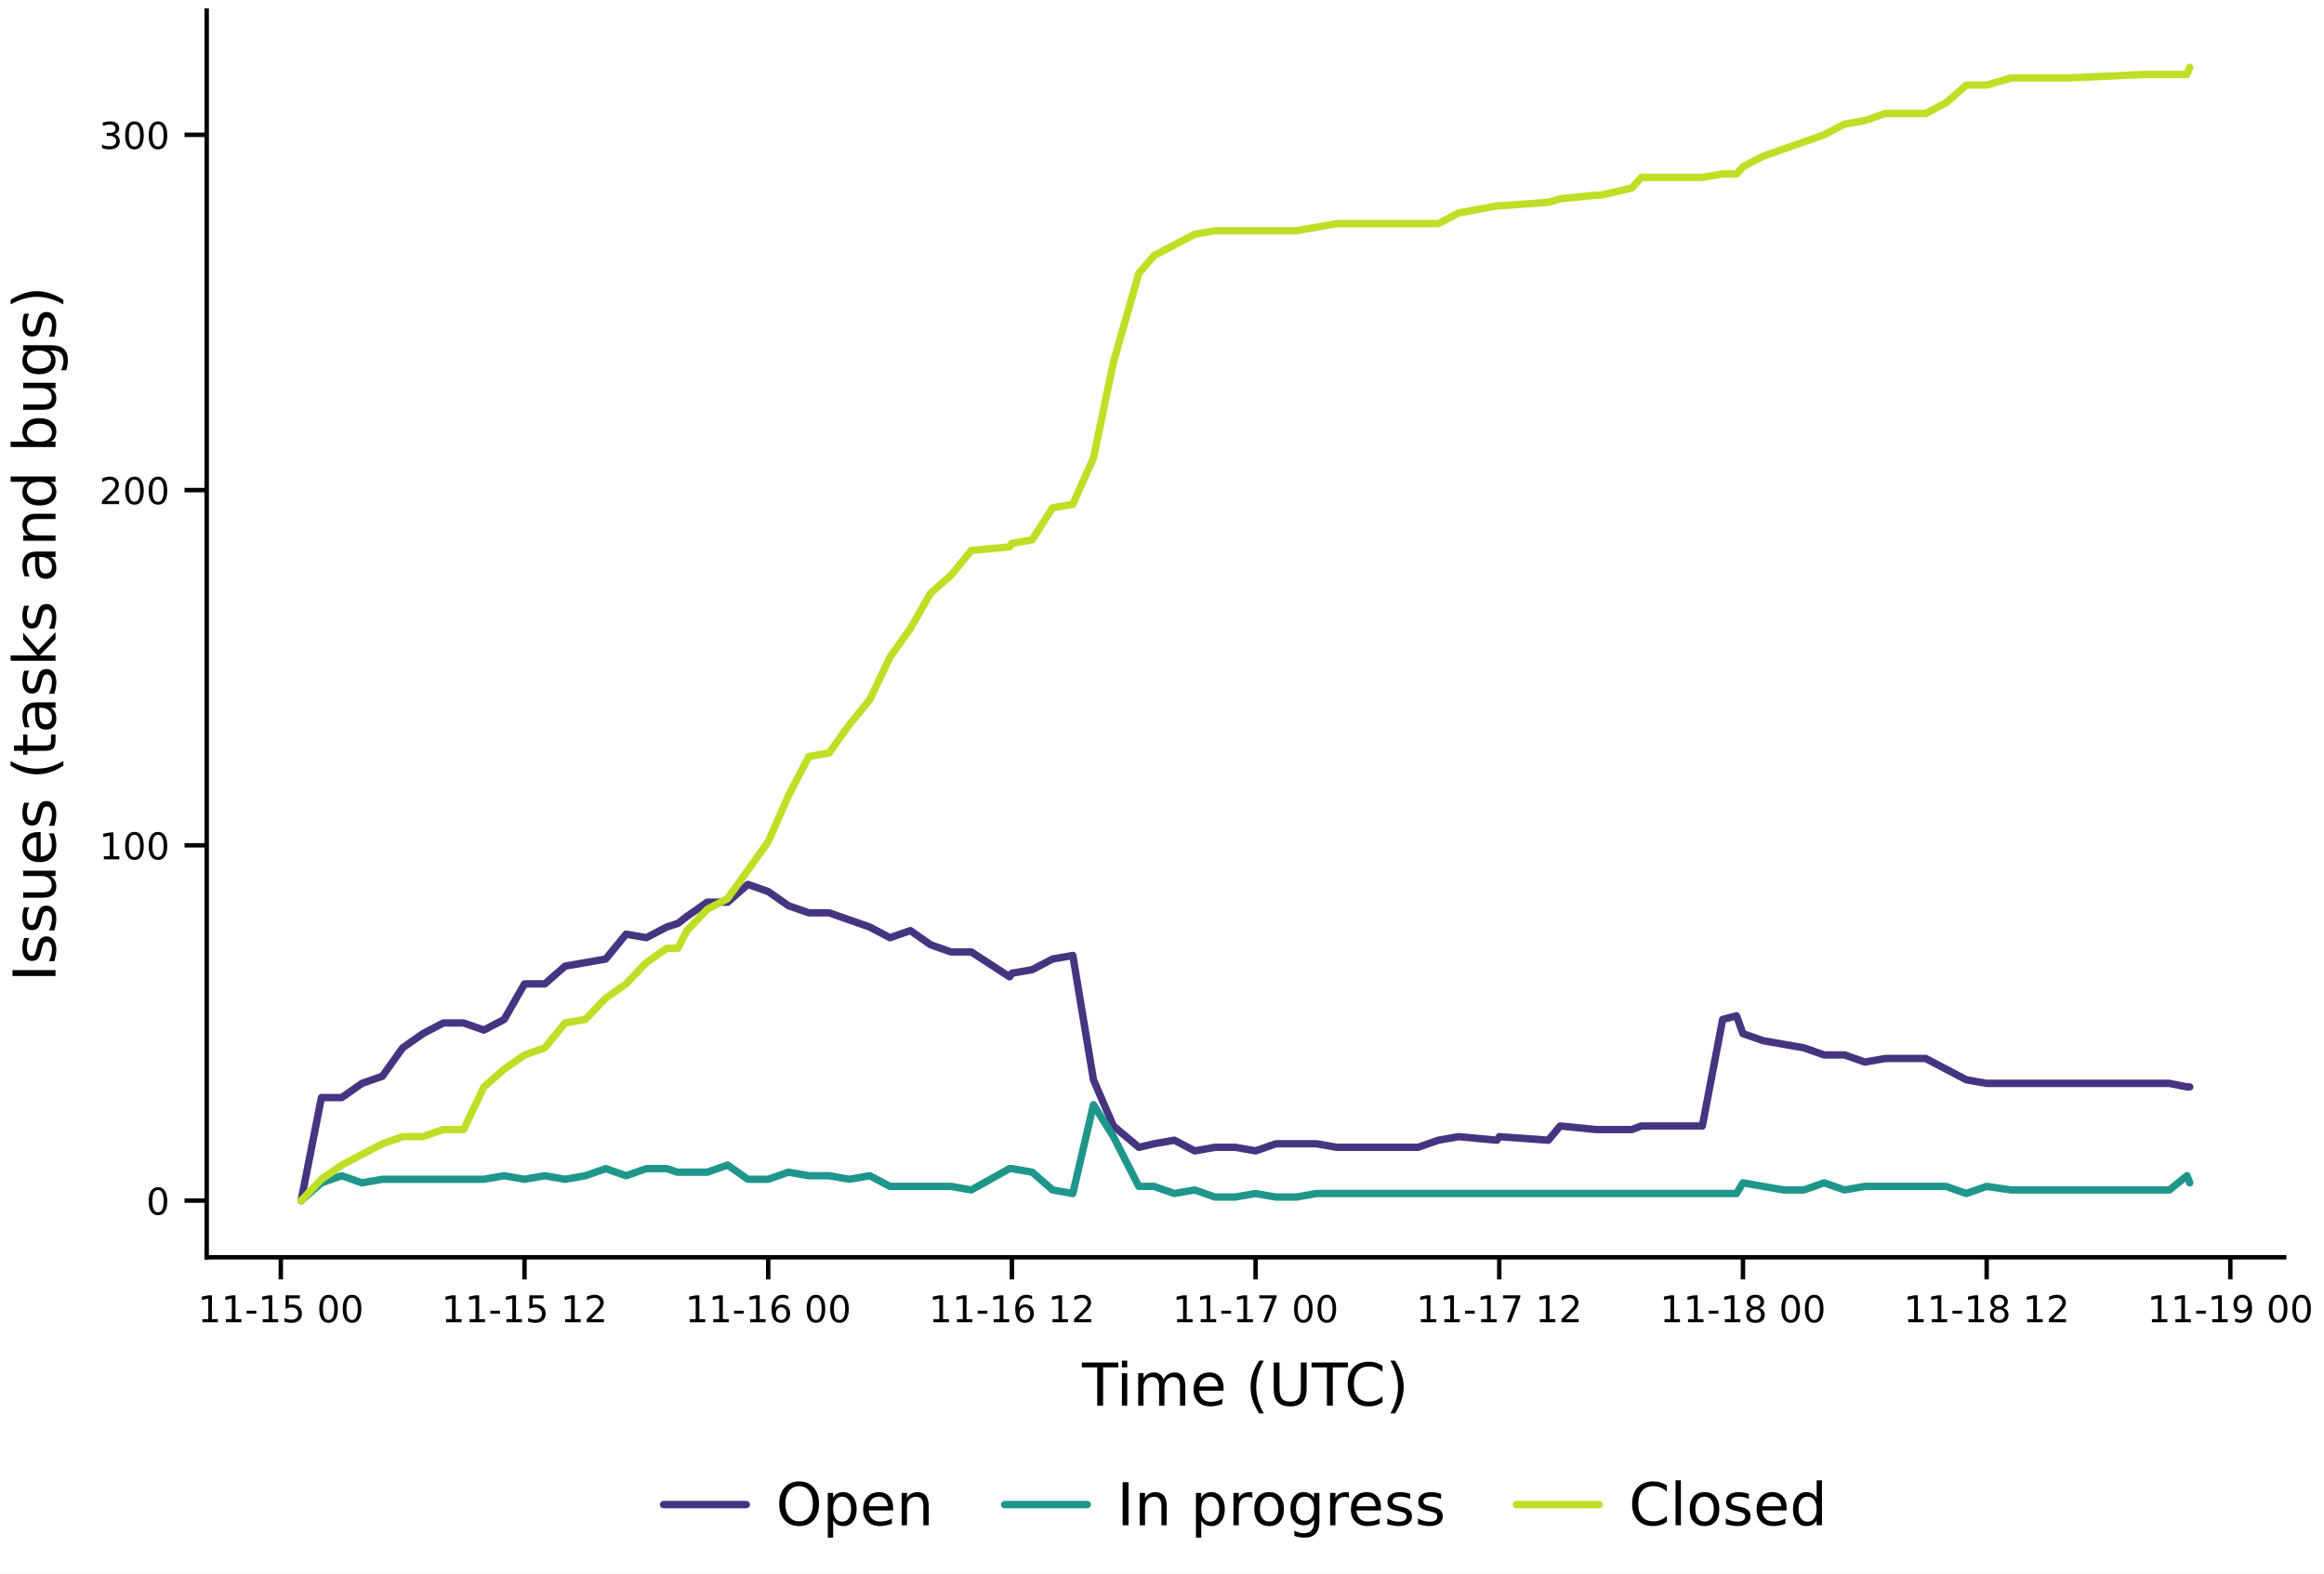
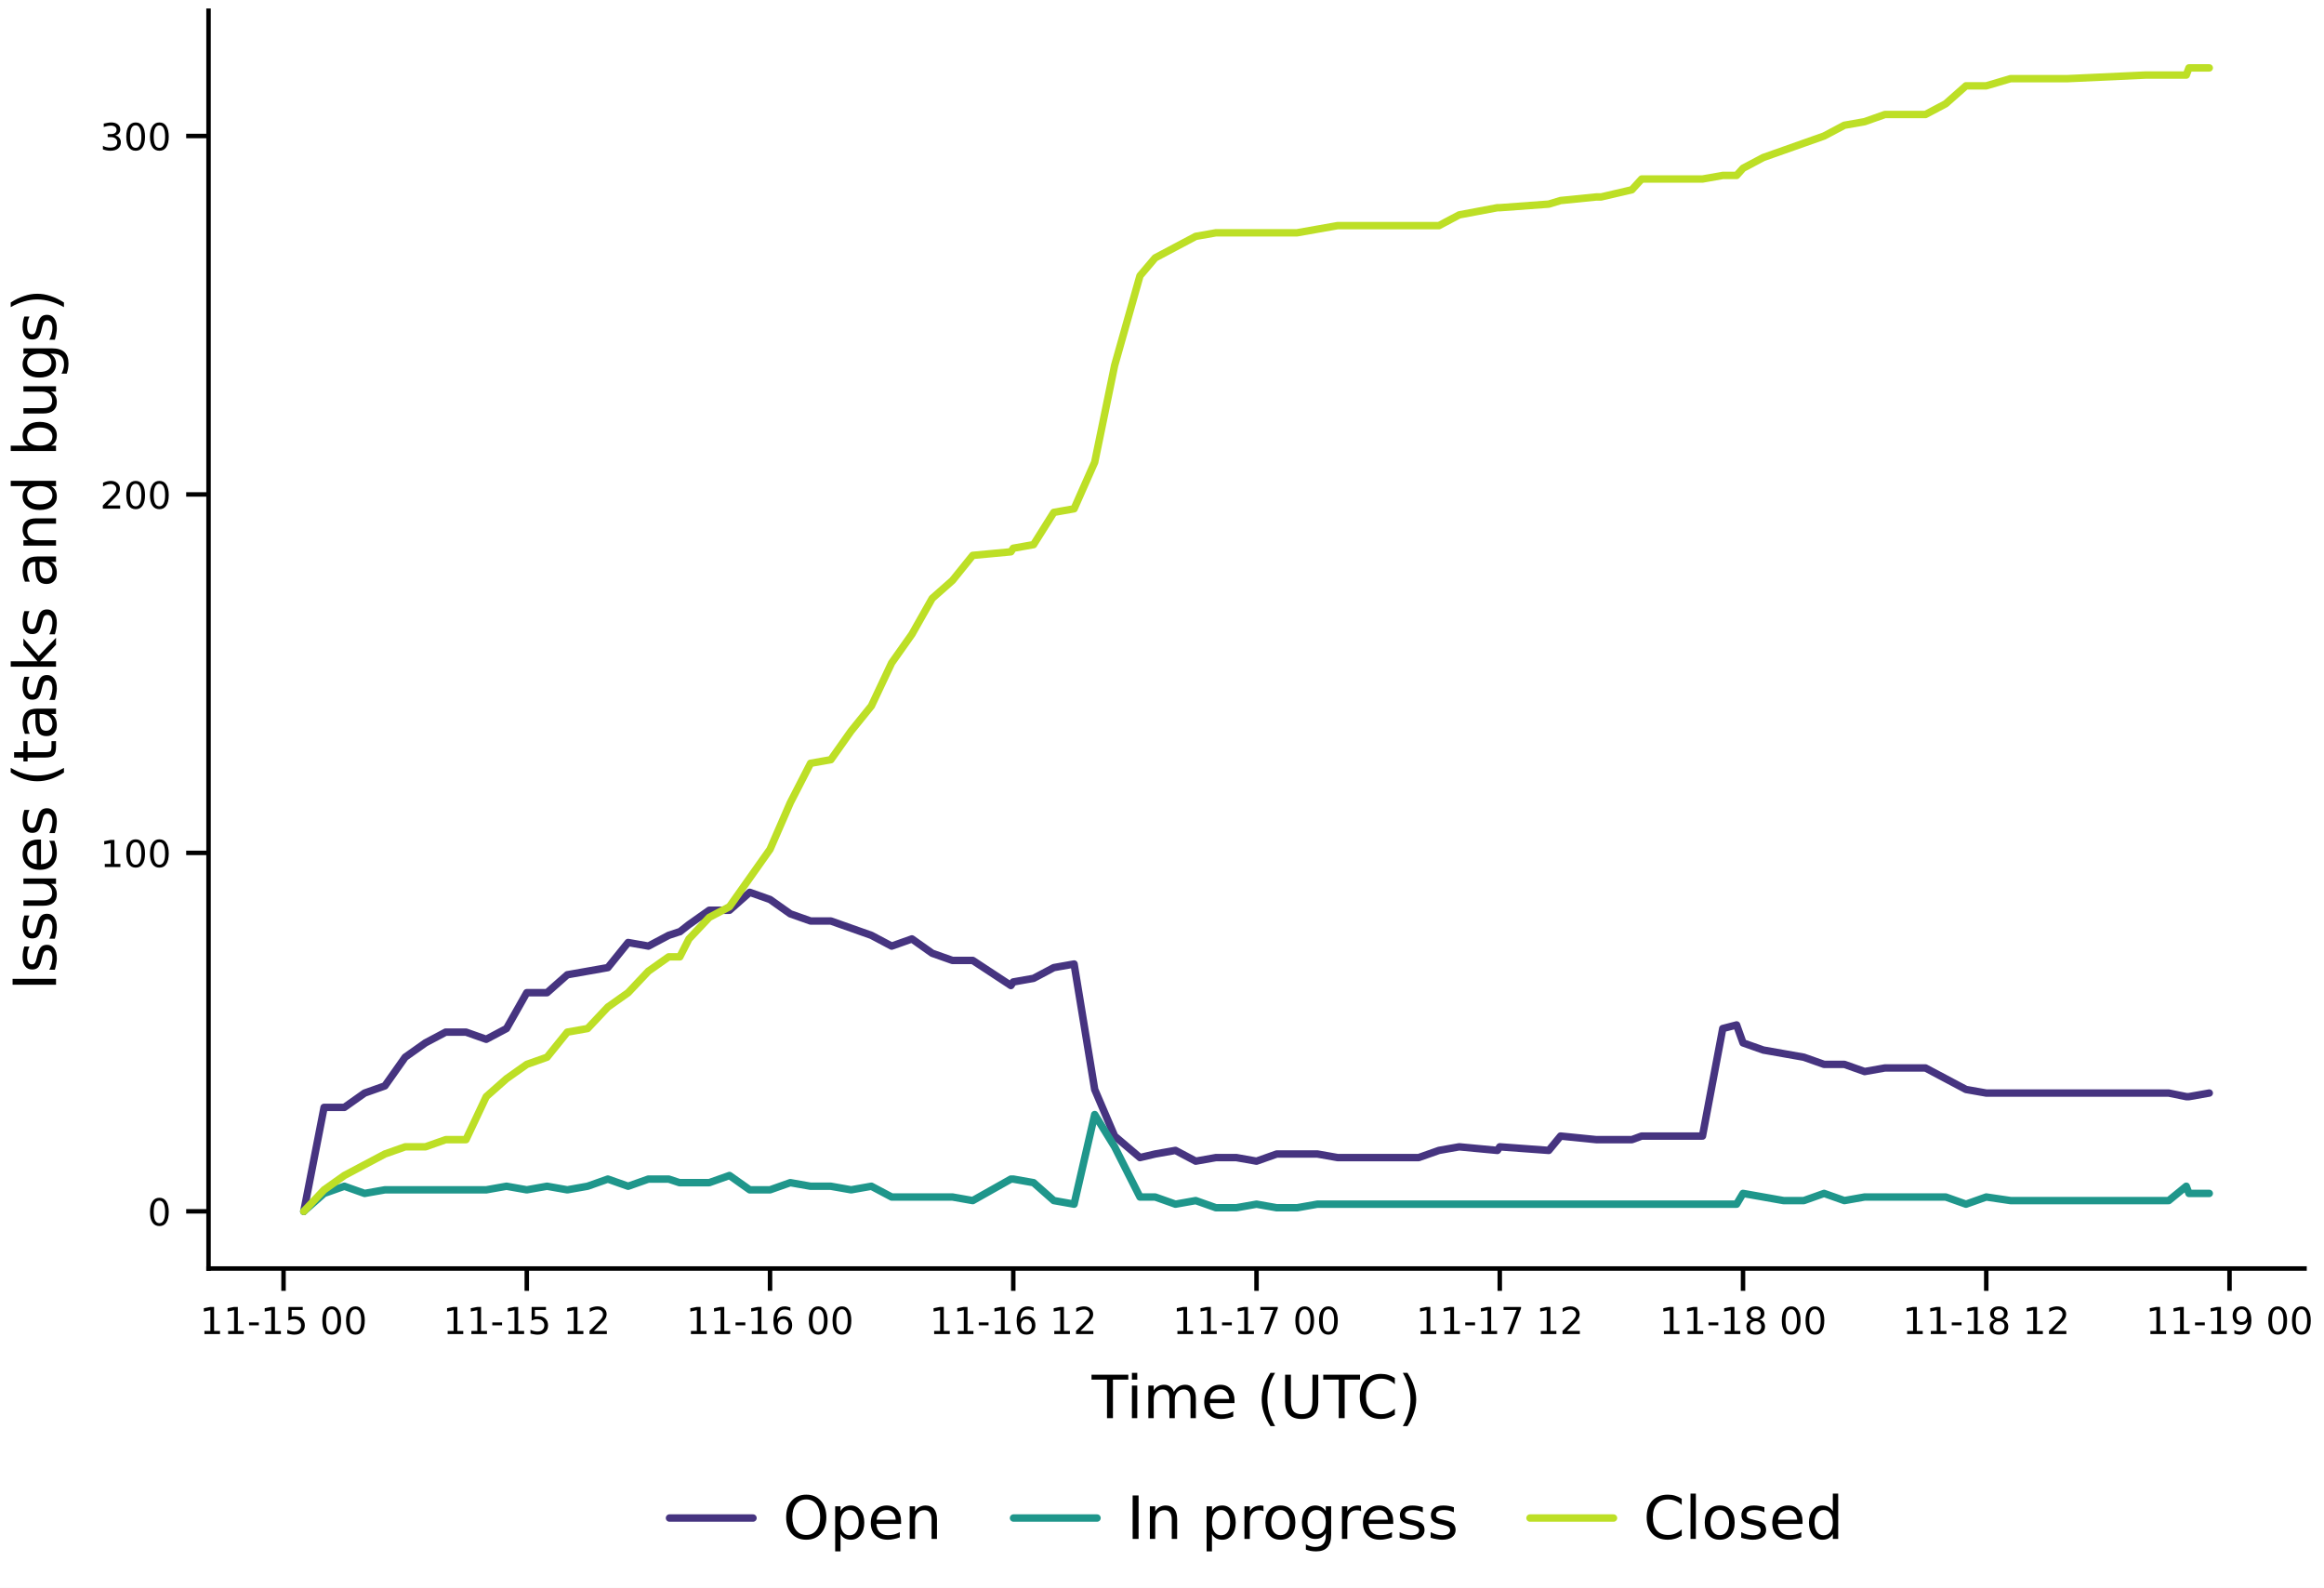
- <svg xmlns="http://www.w3.org/2000/svg" xmlns:xlink="http://www.w3.org/1999/xlink" width="314.65pt" height="213.046pt" viewBox="0 0 314.65 213.046" version="1.1">
+ <svg xmlns="http://www.w3.org/2000/svg" xmlns:xlink="http://www.w3.org/1999/xlink" width="311.871pt" height="213.046pt" viewBox="0 0 311.871 213.046" version="1.1">
  <defs>
    <style type="text/css">*{stroke-linejoin: round; stroke-linecap: butt}</style>
  </defs>
  <g id="figure_1">
    <g id="patch_1">
-       <path d="M 0 213.046  L 314.65 213.046  L 314.65 0  L 0 0  z " style="fill: #ffffff" />
+       <path d="M 0 213.046  L 311.871 213.046  L 311.871 0  L 0 0  z " style="fill: #ffffff" />
    </g>
    <g id="axes_1">
      <g id="patch_2">
        <path d="M 27.984 170.203  L 309.256 170.203  L 309.256 1.44  L 27.984 1.44  z " style="fill: #ffffff" />
      </g>
      <g id="matplotlib.axis_1">
        <g id="xtick_1">
          <g id="line2d_1">
            <defs>
-               <path id="mc173787faa" d="M 0 0  L 0 3  " style="stroke: #000000; stroke-width: 0.6" />
+               <path id="mce0c0a028d" d="M 0 0  L 0 3  " style="stroke: #000000; stroke-width: 0.6" />
            </defs>
            <g>
-               <use xlink:href="#mc173787faa" x="38.02" y="170.203" style="stroke: #000000; stroke-width: 0.6" />
+               <use xlink:href="#mce0c0a028d" x="38.049" y="170.203" style="stroke: #000000; stroke-width: 0.6" />
            </g>
          </g>
          <g id="text_1">
-             <text style="font-size: 5px; font-family: 'DejaVu Sans', sans-serif; text-anchor: middle" x="38.02" y="179.002" transform="rotate(-0 38.01996 179.0017)">11-15 00</text>
+             <text style="font-size: 5px; font-family: 'DejaVu Sans', sans-serif; text-anchor: middle" x="38.049" y="179.002" transform="rotate(-0 38.04921 179.0017)">11-15 00</text>
          </g>
        </g>
        <g id="xtick_2">
          <g id="line2d_2">
            <g>
-               <use xlink:href="#mc173787faa" x="71.014" y="170.203" style="stroke: #000000; stroke-width: 0.6" />
+               <use xlink:href="#mce0c0a028d" x="70.692" y="170.203" style="stroke: #000000; stroke-width: 0.6" />
            </g>
          </g>
          <g id="text_2">
-             <text style="font-size: 5px; font-family: 'DejaVu Sans', sans-serif; text-anchor: middle" x="71.014" y="179.002" transform="rotate(-0 71.01368 179.0017)">11-15 12</text>
+             <text style="font-size: 5px; font-family: 'DejaVu Sans', sans-serif; text-anchor: middle" x="70.692" y="179.002" transform="rotate(-0 70.69194 179.0017)">11-15 12</text>
          </g>
        </g>
        <g id="xtick_3">
          <g id="line2d_3">
            <g>
-               <use xlink:href="#mc173787faa" x="104.007" y="170.203" style="stroke: #000000; stroke-width: 0.6" />
+               <use xlink:href="#mce0c0a028d" x="103.335" y="170.203" style="stroke: #000000; stroke-width: 0.6" />
            </g>
          </g>
          <g id="text_3">
-             <text style="font-size: 5px; font-family: 'DejaVu Sans', sans-serif; text-anchor: middle" x="104.007" y="179.002" transform="rotate(-0 104.0074 179.0017)">11-16 00</text>
+             <text style="font-size: 5px; font-family: 'DejaVu Sans', sans-serif; text-anchor: middle" x="103.335" y="179.002" transform="rotate(-0 103.3347 179.0017)">11-16 00</text>
          </g>
        </g>
        <g id="xtick_4">
          <g id="line2d_4">
            <g>
-               <use xlink:href="#mc173787faa" x="137.001" y="170.203" style="stroke: #000000; stroke-width: 0.6" />
+               <use xlink:href="#mce0c0a028d" x="135.977" y="170.203" style="stroke: #000000; stroke-width: 0.6" />
            </g>
          </g>
          <g id="text_4">
-             <text style="font-size: 5px; font-family: 'DejaVu Sans', sans-serif; text-anchor: middle" x="137.001" y="179.002" transform="rotate(-0 137.0011 179.0017)">11-16 12</text>
+             <text style="font-size: 5px; font-family: 'DejaVu Sans', sans-serif; text-anchor: middle" x="135.977" y="179.002" transform="rotate(-0 135.9774 179.0017)">11-16 12</text>
          </g>
        </g>
        <g id="xtick_5">
          <g id="line2d_5">
            <g>
-               <use xlink:href="#mc173787faa" x="169.995" y="170.203" style="stroke: #000000; stroke-width: 0.6" />
+               <use xlink:href="#mce0c0a028d" x="168.62" y="170.203" style="stroke: #000000; stroke-width: 0.6" />
            </g>
          </g>
          <g id="text_5">
-             <text style="font-size: 5px; font-family: 'DejaVu Sans', sans-serif; text-anchor: middle" x="169.995" y="179.002" transform="rotate(-0 169.9948 179.0017)">11-17 00</text>
+             <text style="font-size: 5px; font-family: 'DejaVu Sans', sans-serif; text-anchor: middle" x="168.62" y="179.002" transform="rotate(-0 168.6201 179.0017)">11-17 00</text>
          </g>
        </g>
        <g id="xtick_6">
          <g id="line2d_6">
            <g>
-               <use xlink:href="#mc173787faa" x="202.989" y="170.203" style="stroke: #000000; stroke-width: 0.6" />
+               <use xlink:href="#mce0c0a028d" x="201.263" y="170.203" style="stroke: #000000; stroke-width: 0.6" />
            </g>
          </g>
          <g id="text_6">
-             <text style="font-size: 5px; font-family: 'DejaVu Sans', sans-serif; text-anchor: middle" x="202.989" y="179.002" transform="rotate(-0 202.9886 179.0017)">11-17 12</text>
+             <text style="font-size: 5px; font-family: 'DejaVu Sans', sans-serif; text-anchor: middle" x="201.263" y="179.002" transform="rotate(-0 201.2628 179.0017)">11-17 12</text>
          </g>
        </g>
        <g id="xtick_7">
          <g id="line2d_7">
            <g>
-               <use xlink:href="#mc173787faa" x="235.982" y="170.203" style="stroke: #000000; stroke-width: 0.6" />
+               <use xlink:href="#mce0c0a028d" x="233.906" y="170.203" style="stroke: #000000; stroke-width: 0.6" />
            </g>
          </g>
          <g id="text_7">
-             <text style="font-size: 5px; font-family: 'DejaVu Sans', sans-serif; text-anchor: middle" x="235.982" y="179.002" transform="rotate(-0 235.9823 179.0017)">11-18 00</text>
+             <text style="font-size: 5px; font-family: 'DejaVu Sans', sans-serif; text-anchor: middle" x="233.906" y="179.002" transform="rotate(-0 233.9055 179.0017)">11-18 00</text>
          </g>
        </g>
        <g id="xtick_8">
          <g id="line2d_8">
            <g>
-               <use xlink:href="#mc173787faa" x="268.976" y="170.203" style="stroke: #000000; stroke-width: 0.6" />
+               <use xlink:href="#mce0c0a028d" x="266.548" y="170.203" style="stroke: #000000; stroke-width: 0.6" />
            </g>
          </g>
          <g id="text_8">
-             <text style="font-size: 5px; font-family: 'DejaVu Sans', sans-serif; text-anchor: middle" x="268.976" y="179.002" transform="rotate(-0 268.976 179.0017)">11-18 12</text>
+             <text style="font-size: 5px; font-family: 'DejaVu Sans', sans-serif; text-anchor: middle" x="266.548" y="179.002" transform="rotate(-0 266.5483 179.0017)">11-18 12</text>
          </g>
        </g>
        <g id="xtick_9">
          <g id="line2d_9">
            <g>
-               <use xlink:href="#mc173787faa" x="301.97" y="170.203" style="stroke: #000000; stroke-width: 0.6" />
+               <use xlink:href="#mce0c0a028d" x="299.191" y="170.203" style="stroke: #000000; stroke-width: 0.6" />
            </g>
          </g>
          <g id="text_9">
-             <text style="font-size: 5px; font-family: 'DejaVu Sans', sans-serif; text-anchor: middle" x="301.97" y="179.002" transform="rotate(-0 301.9697 179.0017)">11-19 00</text>
+             <text style="font-size: 5px; font-family: 'DejaVu Sans', sans-serif; text-anchor: middle" x="299.191" y="179.002" transform="rotate(-0 299.191 179.0017)">11-19 00</text>
          </g>
        </g>
        <g id="text_10">
          <text style="font-size: 8px; font-family: 'DejaVu Sans', sans-serif; text-anchor: middle" x="168.62" y="190.282" transform="rotate(-0 168.6201 190.2816)">Time (UTC)</text>
        </g>
      </g>
      <g id="matplotlib.axis_2">
        <g id="ytick_1">
          <g id="line2d_10">
            <defs>
-               <path id="ma9f5a7afdf" d="M 0 0  L -3 0  " style="stroke: #000000; stroke-width: 0.6" />
+               <path id="m3ca5801b2e" d="M 0 0  L -3 0  " style="stroke: #000000; stroke-width: 0.6" />
            </defs>
            <g>
-               <use xlink:href="#ma9f5a7afdf" x="27.984" y="162.532" style="stroke: #000000; stroke-width: 0.6" />
+               <use xlink:href="#m3ca5801b2e" x="27.984" y="162.532" style="stroke: #000000; stroke-width: 0.6" />
            </g>
          </g>
          <g id="text_11">
            <text style="font-size: 5px; font-family: 'DejaVu Sans', sans-serif; text-anchor: end" x="22.984" y="164.431" transform="rotate(-0 22.98438 164.4312)">0</text>
          </g>
        </g>
        <g id="ytick_2">
          <g id="line2d_11">
            <g>
-               <use xlink:href="#ma9f5a7afdf" x="27.984" y="114.438" style="stroke: #000000; stroke-width: 0.6" />
+               <use xlink:href="#m3ca5801b2e" x="27.984" y="114.438" style="stroke: #000000; stroke-width: 0.6" />
            </g>
          </g>
          <g id="text_12">
            <text style="font-size: 5px; font-family: 'DejaVu Sans', sans-serif; text-anchor: end" x="22.984" y="116.337" transform="rotate(-0 22.98438 116.337)">100</text>
          </g>
        </g>
        <g id="ytick_3">
          <g id="line2d_12">
            <g>
-               <use xlink:href="#ma9f5a7afdf" x="27.984" y="66.343" style="stroke: #000000; stroke-width: 0.6" />
+               <use xlink:href="#m3ca5801b2e" x="27.984" y="66.343" style="stroke: #000000; stroke-width: 0.6" />
            </g>
          </g>
          <g id="text_13">
            <text style="font-size: 5px; font-family: 'DejaVu Sans', sans-serif; text-anchor: end" x="22.984" y="68.243" transform="rotate(-0 22.98438 68.24266)">200</text>
          </g>
        </g>
        <g id="ytick_4">
          <g id="line2d_13">
            <g>
-               <use xlink:href="#ma9f5a7afdf" x="27.984" y="18.249" style="stroke: #000000; stroke-width: 0.6" />
+               <use xlink:href="#m3ca5801b2e" x="27.984" y="18.249" style="stroke: #000000; stroke-width: 0.6" />
            </g>
          </g>
          <g id="text_14">
            <text style="font-size: 5px; font-family: 'DejaVu Sans', sans-serif; text-anchor: end" x="22.984" y="20.148" transform="rotate(-0 22.98438 20.14837)">300</text>
          </g>
        </g>
        <g id="text_15">
          <text style="font-size: 8px; font-family: 'DejaVu Sans', sans-serif; text-anchor: middle" x="7.519" y="85.821" transform="rotate(-90 7.51875 85.82143)">Issues (tasks and bugs)</text>
        </g>
      </g>
      <g id="line2d_14">
-         <path d="M 40.769 162.532  L 43.519 148.584  L 46.268 148.584  L 49.018 146.661  L 51.767 145.699  L 54.517 141.851  L 57.266 139.928  L 60.016 138.485  L 62.765 138.485  L 65.515 139.447  L 68.264 138.004  L 71.014 133.194  L 73.763 133.194  L 76.513 130.79  L 79.262 130.309  L 82.012 129.828  L 84.761 126.461  L 87.511 126.942  L 90.26 125.499  L 91.726 125.018  L 91.772 125.018  L 93.009 124.056  L 95.759 122.133  L 98.508 122.133  L 101.258 119.728  L 104.007 120.69  L 106.757 122.614  L 109.506 123.575  L 112.256 123.575  L 115.005 124.537  L 117.755 125.499  L 120.504 126.942  L 123.254 125.98  L 126.003 127.904  L 128.753 128.866  L 131.502 128.866  L 136.68 132.232  L 137.001 131.751  L 139.751 131.271  L 142.5 129.828  L 145.25 129.347  L 148.045 146.18  L 150.749 152.432  L 154.185 155.318  L 156.247 154.837  L 158.997 154.356  L 161.746 155.799  L 164.496 155.318  L 167.245 155.318  L 169.995 155.799  L 172.744 154.837  L 175.494 154.837  L 178.243 154.837  L 180.993 155.318  L 183.742 155.318  L 186.492 155.318  L 189.241 155.318  L 191.991 155.318  L 194.74 154.356  L 197.49 153.875  L 202.668 154.356  L 202.989 153.875  L 209.633 154.356  L 211.237 152.432  L 216.094 152.913  L 216.736 152.913  L 220.906 152.913  L 222.235 152.432  L 224.984 152.432  L 227.734 152.432  L 230.483 152.432  L 233.233 138.004  L 235.112 137.523  L 235.982 139.928  L 238.732 140.889  L 241.481 141.37  L 244.231 141.851  L 246.98 142.813  L 249.73 142.813  L 252.479 143.775  L 255.229 143.294  L 257.978 143.294  L 260.728 143.294  L 263.477 144.737  L 266.227 146.18  L 268.976 146.661  L 272.275 146.661  L 274.521 146.661  L 277.224 146.661  L 279.974 146.661  L 290.559 146.661  L 290.972 146.661  L 293.721 146.661  L 296.104 147.142  L 296.471 147.142  " clip-path="url(#p9554a8da34)" style="fill: none; stroke: #463480; stroke-linecap: round" />
+         <path d="M 40.769 162.532  L 43.49 148.584  L 46.21 148.584  L 48.93 146.661  L 51.65 145.699  L 54.371 141.851  L 57.091 139.928  L 59.811 138.485  L 62.531 138.485  L 65.251 139.447  L 67.972 138.004  L 70.692 133.194  L 73.412 133.194  L 76.132 130.79  L 78.853 130.309  L 81.573 129.828  L 84.293 126.461  L 87.013 126.942  L 89.734 125.499  L 91.184 125.018  L 91.23 125.018  L 92.454 124.056  L 95.174 122.133  L 97.894 122.133  L 100.614 119.728  L 103.335 120.69  L 106.055 122.614  L 108.775 123.575  L 111.495 123.575  L 114.216 124.537  L 116.936 125.499  L 119.656 126.942  L 122.376 125.98  L 125.096 127.904  L 127.817 128.866  L 130.537 128.866  L 135.66 132.232  L 135.977 131.751  L 138.698 131.271  L 141.418 129.828  L 144.138 129.347  L 146.904 146.18  L 149.579 152.432  L 152.979 155.318  L 155.019 154.837  L 157.739 154.356  L 160.459 155.799  L 163.18 155.318  L 165.9 155.318  L 168.62 155.799  L 171.34 154.837  L 174.061 154.837  L 176.781 154.837  L 179.501 155.318  L 182.221 155.318  L 184.941 155.318  L 187.662 155.318  L 190.382 155.318  L 193.102 154.356  L 195.822 153.875  L 200.945 154.356  L 201.263 153.875  L 207.837 154.356  L 209.423 152.432  L 214.229 152.913  L 214.864 152.913  L 218.99 152.913  L 220.304 152.432  L 223.025 152.432  L 225.745 152.432  L 228.465 152.432  L 231.185 138.004  L 233.044 137.523  L 233.906 139.928  L 236.626 140.889  L 239.346 141.37  L 242.066 141.851  L 244.786 142.813  L 247.507 142.813  L 250.227 143.775  L 252.947 143.294  L 255.667 143.294  L 258.388 143.294  L 261.108 144.737  L 263.828 146.18  L 266.548 146.661  L 269.813 146.661  L 272.034 146.661  L 274.709 146.661  L 277.429 146.661  L 287.902 146.661  L 288.31 146.661  L 291.03 146.661  L 293.388 147.142  L 293.751 147.142  L 296.471 146.661  " clip-path="url(#peaccd64f6c)" style="fill: none; stroke: #463480; stroke-linecap: round" />
      </g>
      <g id="line2d_15">
-         <path d="M 40.769 162.532  L 43.519 160.127  L 46.268 159.165  L 49.018 160.127  L 51.767 159.646  L 54.517 159.646  L 57.266 159.646  L 60.016 159.646  L 62.765 159.646  L 65.515 159.646  L 68.264 159.165  L 71.014 159.646  L 73.763 159.165  L 76.513 159.646  L 79.262 159.165  L 82.012 158.203  L 84.761 159.165  L 87.511 158.203  L 90.26 158.203  L 91.726 158.684  L 91.772 158.684  L 93.009 158.684  L 95.759 158.684  L 98.508 157.722  L 101.258 159.646  L 104.007 159.646  L 106.757 158.684  L 109.506 159.165  L 112.256 159.165  L 115.005 159.646  L 117.755 159.165  L 120.504 160.608  L 123.254 160.608  L 126.003 160.608  L 128.753 160.608  L 131.502 161.089  L 136.68 158.203  L 137.001 158.203  L 139.751 158.684  L 142.5 161.089  L 145.25 161.57  L 148.045 149.546  L 150.749 153.875  L 154.185 160.608  L 156.247 160.608  L 158.997 161.57  L 161.746 161.089  L 164.496 162.051  L 167.245 162.051  L 169.995 161.57  L 172.744 162.051  L 175.494 162.051  L 178.243 161.57  L 180.993 161.57  L 183.742 161.57  L 186.492 161.57  L 189.241 161.57  L 191.991 161.57  L 194.74 161.57  L 197.49 161.57  L 202.668 161.57  L 202.989 161.57  L 209.633 161.57  L 211.237 161.57  L 216.094 161.57  L 216.736 161.57  L 220.906 161.57  L 222.235 161.57  L 224.984 161.57  L 227.734 161.57  L 230.483 161.57  L 233.233 161.57  L 235.112 161.57  L 235.982 160.127  L 238.732 160.608  L 241.481 161.089  L 244.231 161.089  L 246.98 160.127  L 249.73 161.089  L 252.479 160.608  L 255.229 160.608  L 257.978 160.608  L 260.728 160.608  L 263.477 160.608  L 266.227 161.57  L 268.976 160.608  L 272.275 161.089  L 274.521 161.089  L 277.224 161.089  L 279.974 161.089  L 290.559 161.089  L 290.972 161.089  L 293.721 161.089  L 296.104 159.165  L 296.471 160.127  " clip-path="url(#p9554a8da34)" style="fill: none; stroke: #1f968b; stroke-linecap: round" />
+         <path d="M 40.769 162.532  L 43.49 160.127  L 46.21 159.165  L 48.93 160.127  L 51.65 159.646  L 54.371 159.646  L 57.091 159.646  L 59.811 159.646  L 62.531 159.646  L 65.251 159.646  L 67.972 159.165  L 70.692 159.646  L 73.412 159.165  L 76.132 159.646  L 78.853 159.165  L 81.573 158.203  L 84.293 159.165  L 87.013 158.203  L 89.734 158.203  L 91.184 158.684  L 91.23 158.684  L 92.454 158.684  L 95.174 158.684  L 97.894 157.722  L 100.614 159.646  L 103.335 159.646  L 106.055 158.684  L 108.775 159.165  L 111.495 159.165  L 114.216 159.646  L 116.936 159.165  L 119.656 160.608  L 122.376 160.608  L 125.096 160.608  L 127.817 160.608  L 130.537 161.089  L 135.66 158.203  L 135.977 158.203  L 138.698 158.684  L 141.418 161.089  L 144.138 161.57  L 146.904 149.546  L 149.579 153.875  L 152.979 160.608  L 155.019 160.608  L 157.739 161.57  L 160.459 161.089  L 163.18 162.051  L 165.9 162.051  L 168.62 161.57  L 171.34 162.051  L 174.061 162.051  L 176.781 161.57  L 179.501 161.57  L 182.221 161.57  L 184.941 161.57  L 187.662 161.57  L 190.382 161.57  L 193.102 161.57  L 195.822 161.57  L 200.945 161.57  L 201.263 161.57  L 207.837 161.57  L 209.423 161.57  L 214.229 161.57  L 214.864 161.57  L 218.99 161.57  L 220.304 161.57  L 223.025 161.57  L 225.745 161.57  L 228.465 161.57  L 231.185 161.57  L 233.044 161.57  L 233.906 160.127  L 236.626 160.608  L 239.346 161.089  L 242.066 161.089  L 244.786 160.127  L 247.507 161.089  L 250.227 160.608  L 252.947 160.608  L 255.667 160.608  L 258.388 160.608  L 261.108 160.608  L 263.828 161.57  L 266.548 160.608  L 269.813 161.089  L 272.034 161.089  L 274.709 161.089  L 277.429 161.089  L 287.902 161.089  L 288.31 161.089  L 291.03 161.089  L 293.388 159.165  L 293.751 160.127  L 296.471 160.127  " clip-path="url(#peaccd64f6c)" style="fill: none; stroke: #1f968b; stroke-linecap: round" />
      </g>
      <g id="line2d_16">
-         <path d="M 40.769 162.532  L 43.519 159.646  L 46.268 157.722  L 49.018 156.28  L 51.767 154.837  L 54.517 153.875  L 57.266 153.875  L 60.016 152.913  L 62.765 152.913  L 65.515 147.142  L 68.264 144.737  L 71.014 142.813  L 73.763 141.851  L 76.513 138.485  L 79.262 138.004  L 82.012 135.118  L 84.761 133.194  L 87.511 130.309  L 90.26 128.385  L 91.726 128.385  L 91.772 128.385  L 93.009 125.98  L 95.759 123.095  L 98.508 121.652  L 101.258 117.804  L 104.007 113.957  L 106.757 107.704  L 109.506 102.414  L 112.256 101.933  L 115.005 98.085  L 117.755 94.719  L 120.504 88.948  L 123.254 85.1  L 126.003 80.291  L 128.753 77.886  L 131.502 74.519  L 136.68 74.038  L 137.001 73.557  L 139.751 73.076  L 142.5 68.748  L 145.25 68.267  L 148.045 62.015  L 150.749 49.029  L 154.185 37.006  L 156.247 34.601  L 158.997 33.158  L 161.746 31.715  L 164.496 31.234  L 167.245 31.234  L 169.995 31.234  L 172.744 31.234  L 175.494 31.234  L 178.243 30.753  L 180.993 30.273  L 183.742 30.273  L 186.492 30.273  L 189.241 30.273  L 191.991 30.273  L 194.74 30.273  L 197.49 28.83  L 202.668 27.868  L 202.989 27.868  L 209.633 27.387  L 211.237 26.906  L 216.094 26.425  L 216.736 26.425  L 220.906 25.463  L 222.235 24.02  L 224.984 24.02  L 227.734 24.02  L 230.483 24.02  L 233.233 23.539  L 235.112 23.539  L 235.982 22.577  L 238.732 21.135  L 241.481 20.173  L 244.231 19.211  L 246.98 18.249  L 249.73 16.806  L 252.479 16.325  L 255.229 15.363  L 257.978 15.363  L 260.728 15.363  L 263.477 13.92  L 266.227 11.516  L 268.976 11.516  L 272.275 10.554  L 274.521 10.554  L 277.224 10.554  L 279.974 10.554  L 290.559 10.073  L 290.972 10.073  L 293.721 10.073  L 296.104 10.073  L 296.471 9.111  " clip-path="url(#p9554a8da34)" style="fill: none; stroke: #bddf26; stroke-linecap: round" />
+         <path d="M 40.769 162.532  L 43.49 159.646  L 46.21 157.722  L 48.93 156.28  L 51.65 154.837  L 54.371 153.875  L 57.091 153.875  L 59.811 152.913  L 62.531 152.913  L 65.251 147.142  L 67.972 144.737  L 70.692 142.813  L 73.412 141.851  L 76.132 138.485  L 78.853 138.004  L 81.573 135.118  L 84.293 133.194  L 87.013 130.309  L 89.734 128.385  L 91.184 128.385  L 91.23 128.385  L 92.454 125.98  L 95.174 123.095  L 97.894 121.652  L 100.614 117.804  L 103.335 113.957  L 106.055 107.704  L 108.775 102.414  L 111.495 101.933  L 114.216 98.085  L 116.936 94.719  L 119.656 88.948  L 122.376 85.1  L 125.096 80.291  L 127.817 77.886  L 130.537 74.519  L 135.66 74.038  L 135.977 73.557  L 138.698 73.076  L 141.418 68.748  L 144.138 68.267  L 146.904 62.015  L 149.579 49.029  L 152.979 37.006  L 155.019 34.601  L 157.739 33.158  L 160.459 31.715  L 163.18 31.234  L 165.9 31.234  L 168.62 31.234  L 171.34 31.234  L 174.061 31.234  L 176.781 30.753  L 179.501 30.273  L 182.221 30.273  L 184.941 30.273  L 187.662 30.273  L 190.382 30.273  L 193.102 30.273  L 195.822 28.83  L 200.945 27.868  L 201.263 27.868  L 207.837 27.387  L 209.423 26.906  L 214.229 26.425  L 214.864 26.425  L 218.99 25.463  L 220.304 24.02  L 223.025 24.02  L 225.745 24.02  L 228.465 24.02  L 231.185 23.539  L 233.044 23.539  L 233.906 22.577  L 236.626 21.135  L 239.346 20.173  L 242.066 19.211  L 244.786 18.249  L 247.507 16.806  L 250.227 16.325  L 252.947 15.363  L 255.667 15.363  L 258.388 15.363  L 261.108 13.92  L 263.828 11.516  L 266.548 11.516  L 269.813 10.554  L 272.034 10.554  L 274.709 10.554  L 277.429 10.554  L 287.902 10.073  L 288.31 10.073  L 291.03 10.073  L 293.388 10.073  L 293.751 9.111  L 296.471 9.111  " clip-path="url(#peaccd64f6c)" style="fill: none; stroke: #bddf26; stroke-linecap: round" />
      </g>
      <g id="patch_3">
        <path d="M 27.984 170.203  L 27.984 1.44  " style="fill: none; stroke: #000000; stroke-width: 0.6; stroke-linejoin: miter; stroke-linecap: square" />
      </g>
      <g id="patch_4">
        <path d="M 27.984 170.203  L 309.256 170.203  " style="fill: none; stroke: #000000; stroke-width: 0.6; stroke-linejoin: miter; stroke-linecap: square" />
      </g>
      <g id="legend_1">
        <g id="line2d_17">
          <path d="M 89.846 203.684  L 95.446 203.684  L 101.046 203.684  " style="fill: none; stroke: #463480; stroke-linecap: round" />
        </g>
        <g id="text_16">
          <text style="font-size: 8px; font-family: 'DejaVu Sans', sans-serif; text-anchor: start" x="105.046" y="206.484" transform="rotate(-0 105.0457 206.4837)">Open</text>
        </g>
        <g id="line2d_18">
          <path d="M 136.014 203.684  L 141.614 203.684  L 147.214 203.684  " style="fill: none; stroke: #1f968b; stroke-linecap: round" />
        </g>
        <g id="text_17">
          <text style="font-size: 8px; font-family: 'DejaVu Sans', sans-serif; text-anchor: start" x="151.214" y="206.484" transform="rotate(-0 151.2145 206.4837)">In progress</text>
        </g>
        <g id="line2d_19">
          <path d="M 205.322 203.684  L 210.922 203.684  L 216.522 203.684  " style="fill: none; stroke: #bddf26; stroke-linecap: round" />
        </g>
        <g id="text_18">
          <text style="font-size: 8px; font-family: 'DejaVu Sans', sans-serif; text-anchor: start" x="220.522" y="206.484" transform="rotate(-0 220.522 206.4837)">Closed</text>
        </g>
      </g>
    </g>
  </g>
  <defs>
-     <clipPath id="p9554a8da34">
+     <clipPath id="peaccd64f6c">
      <rect x="27.984" y="1.44" width="281.271" height="168.763" />
    </clipPath>
  </defs>
</svg>
